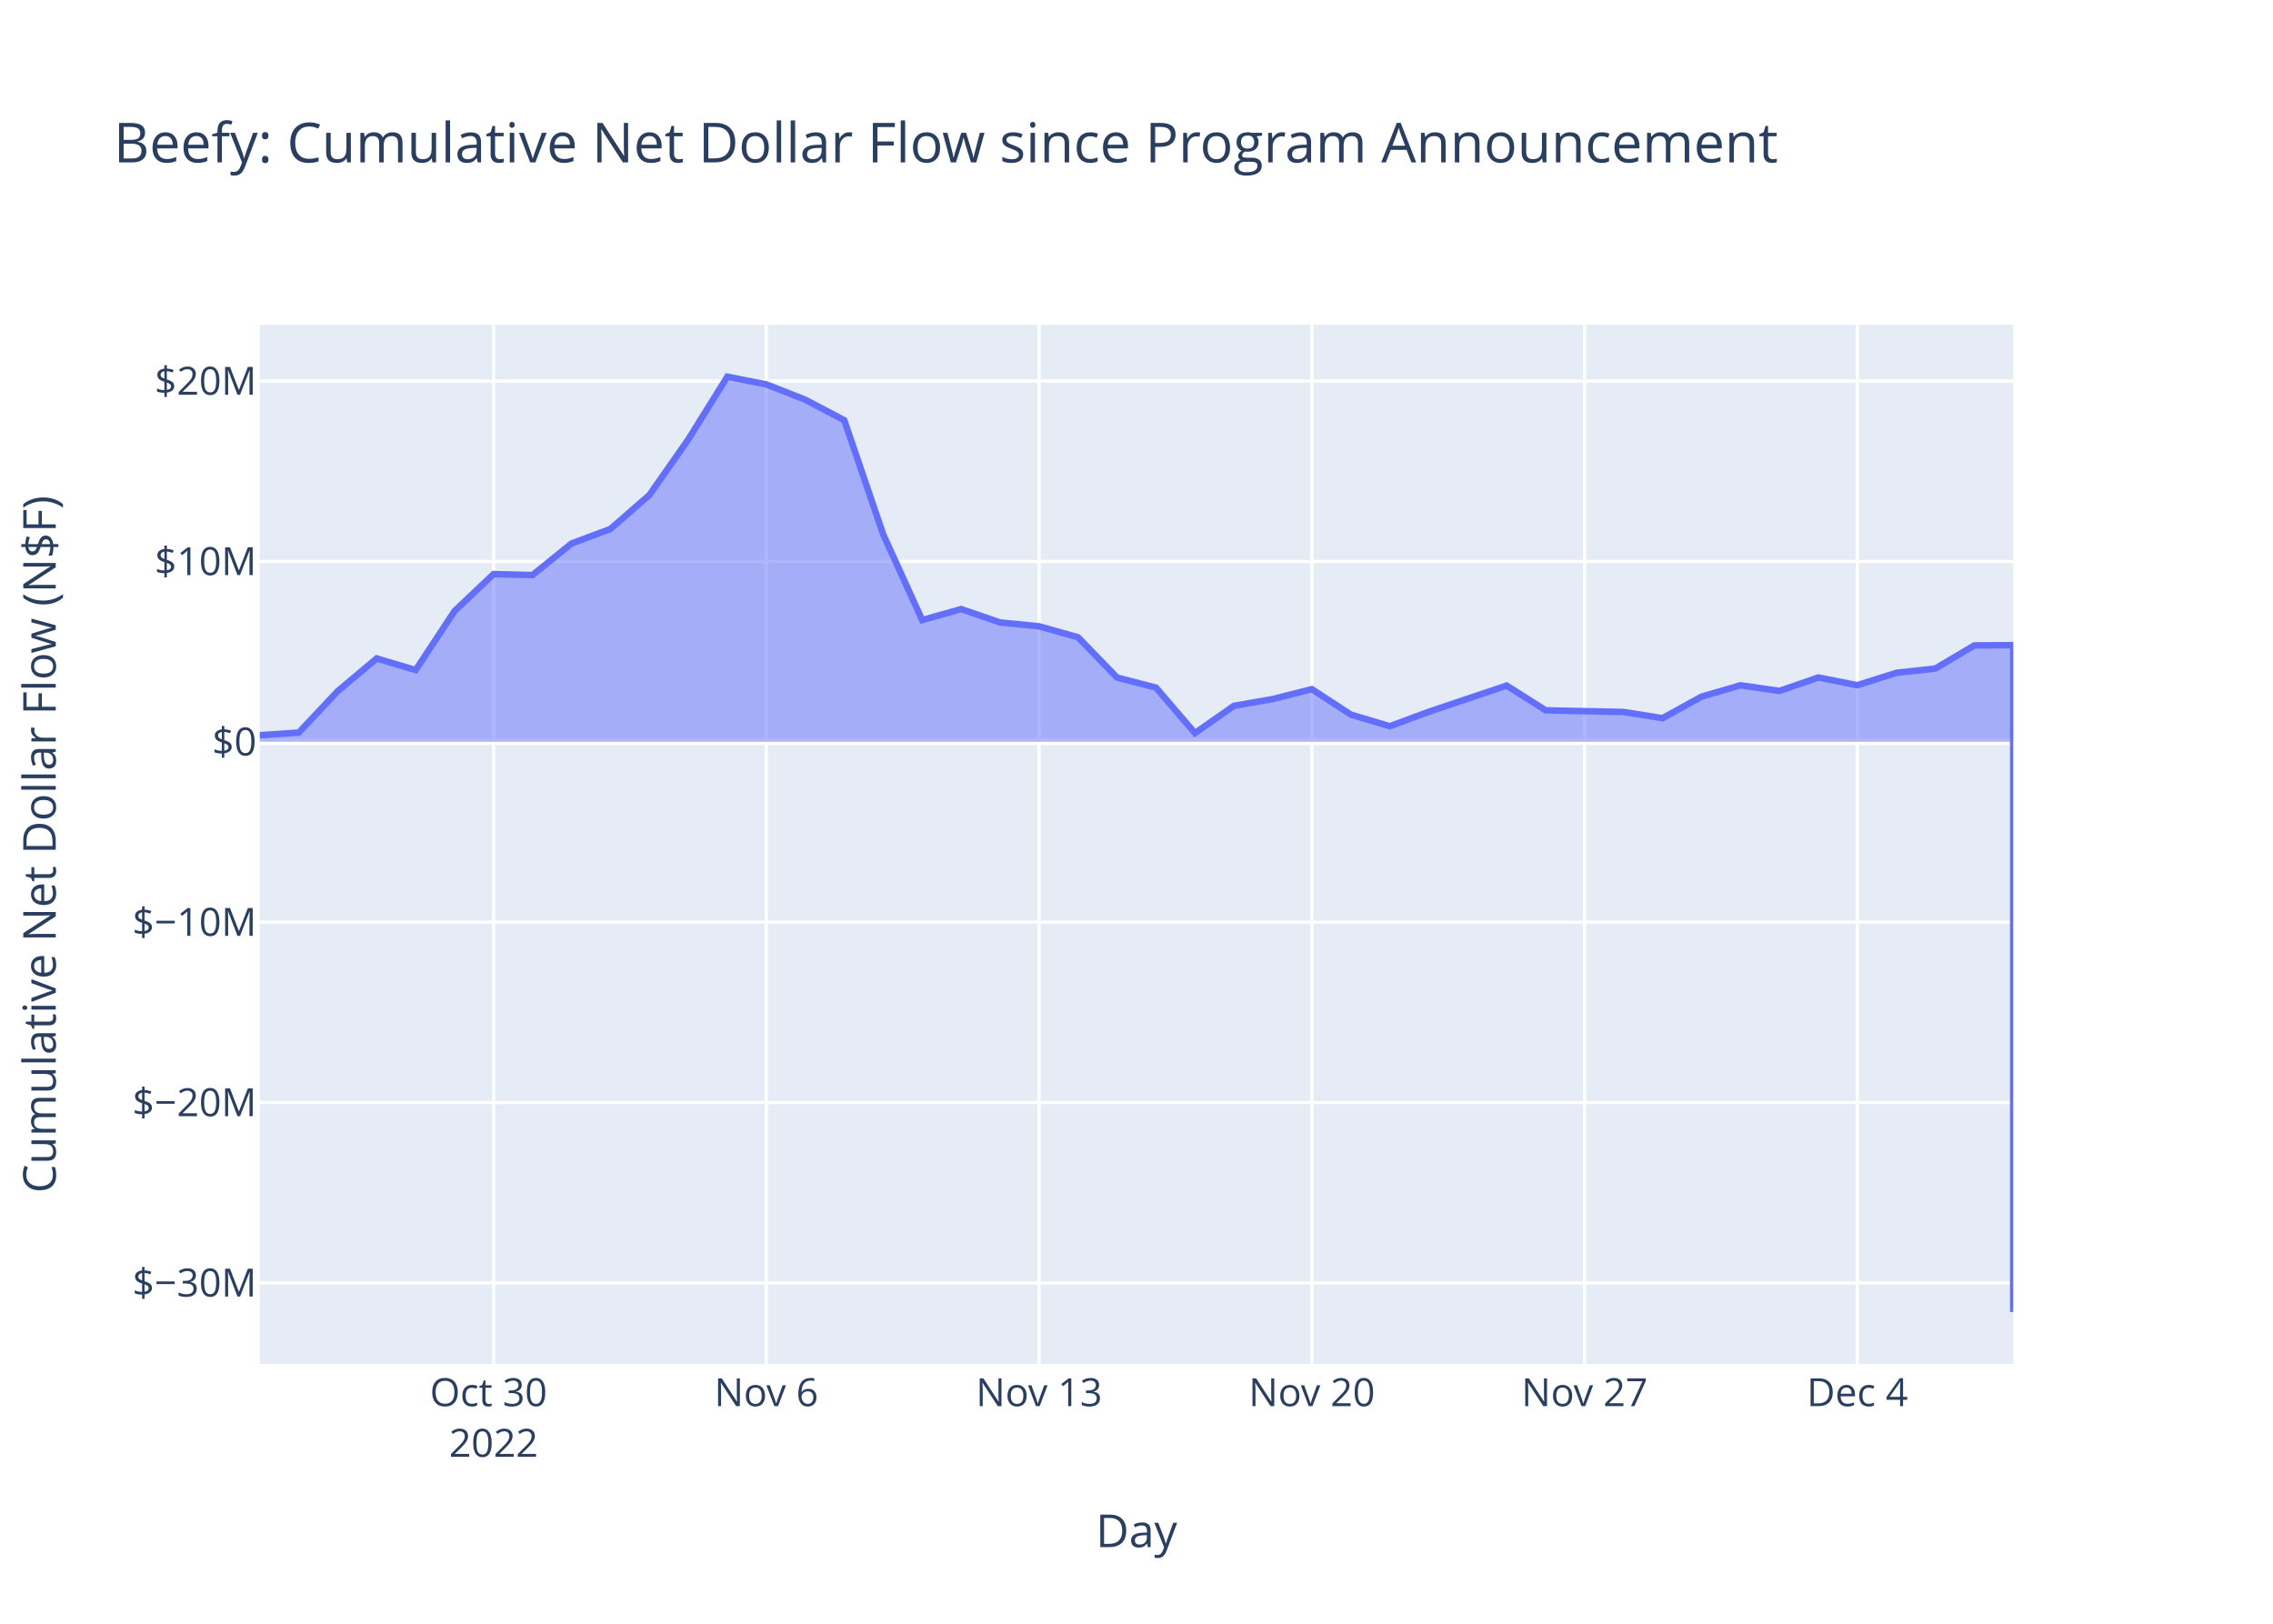
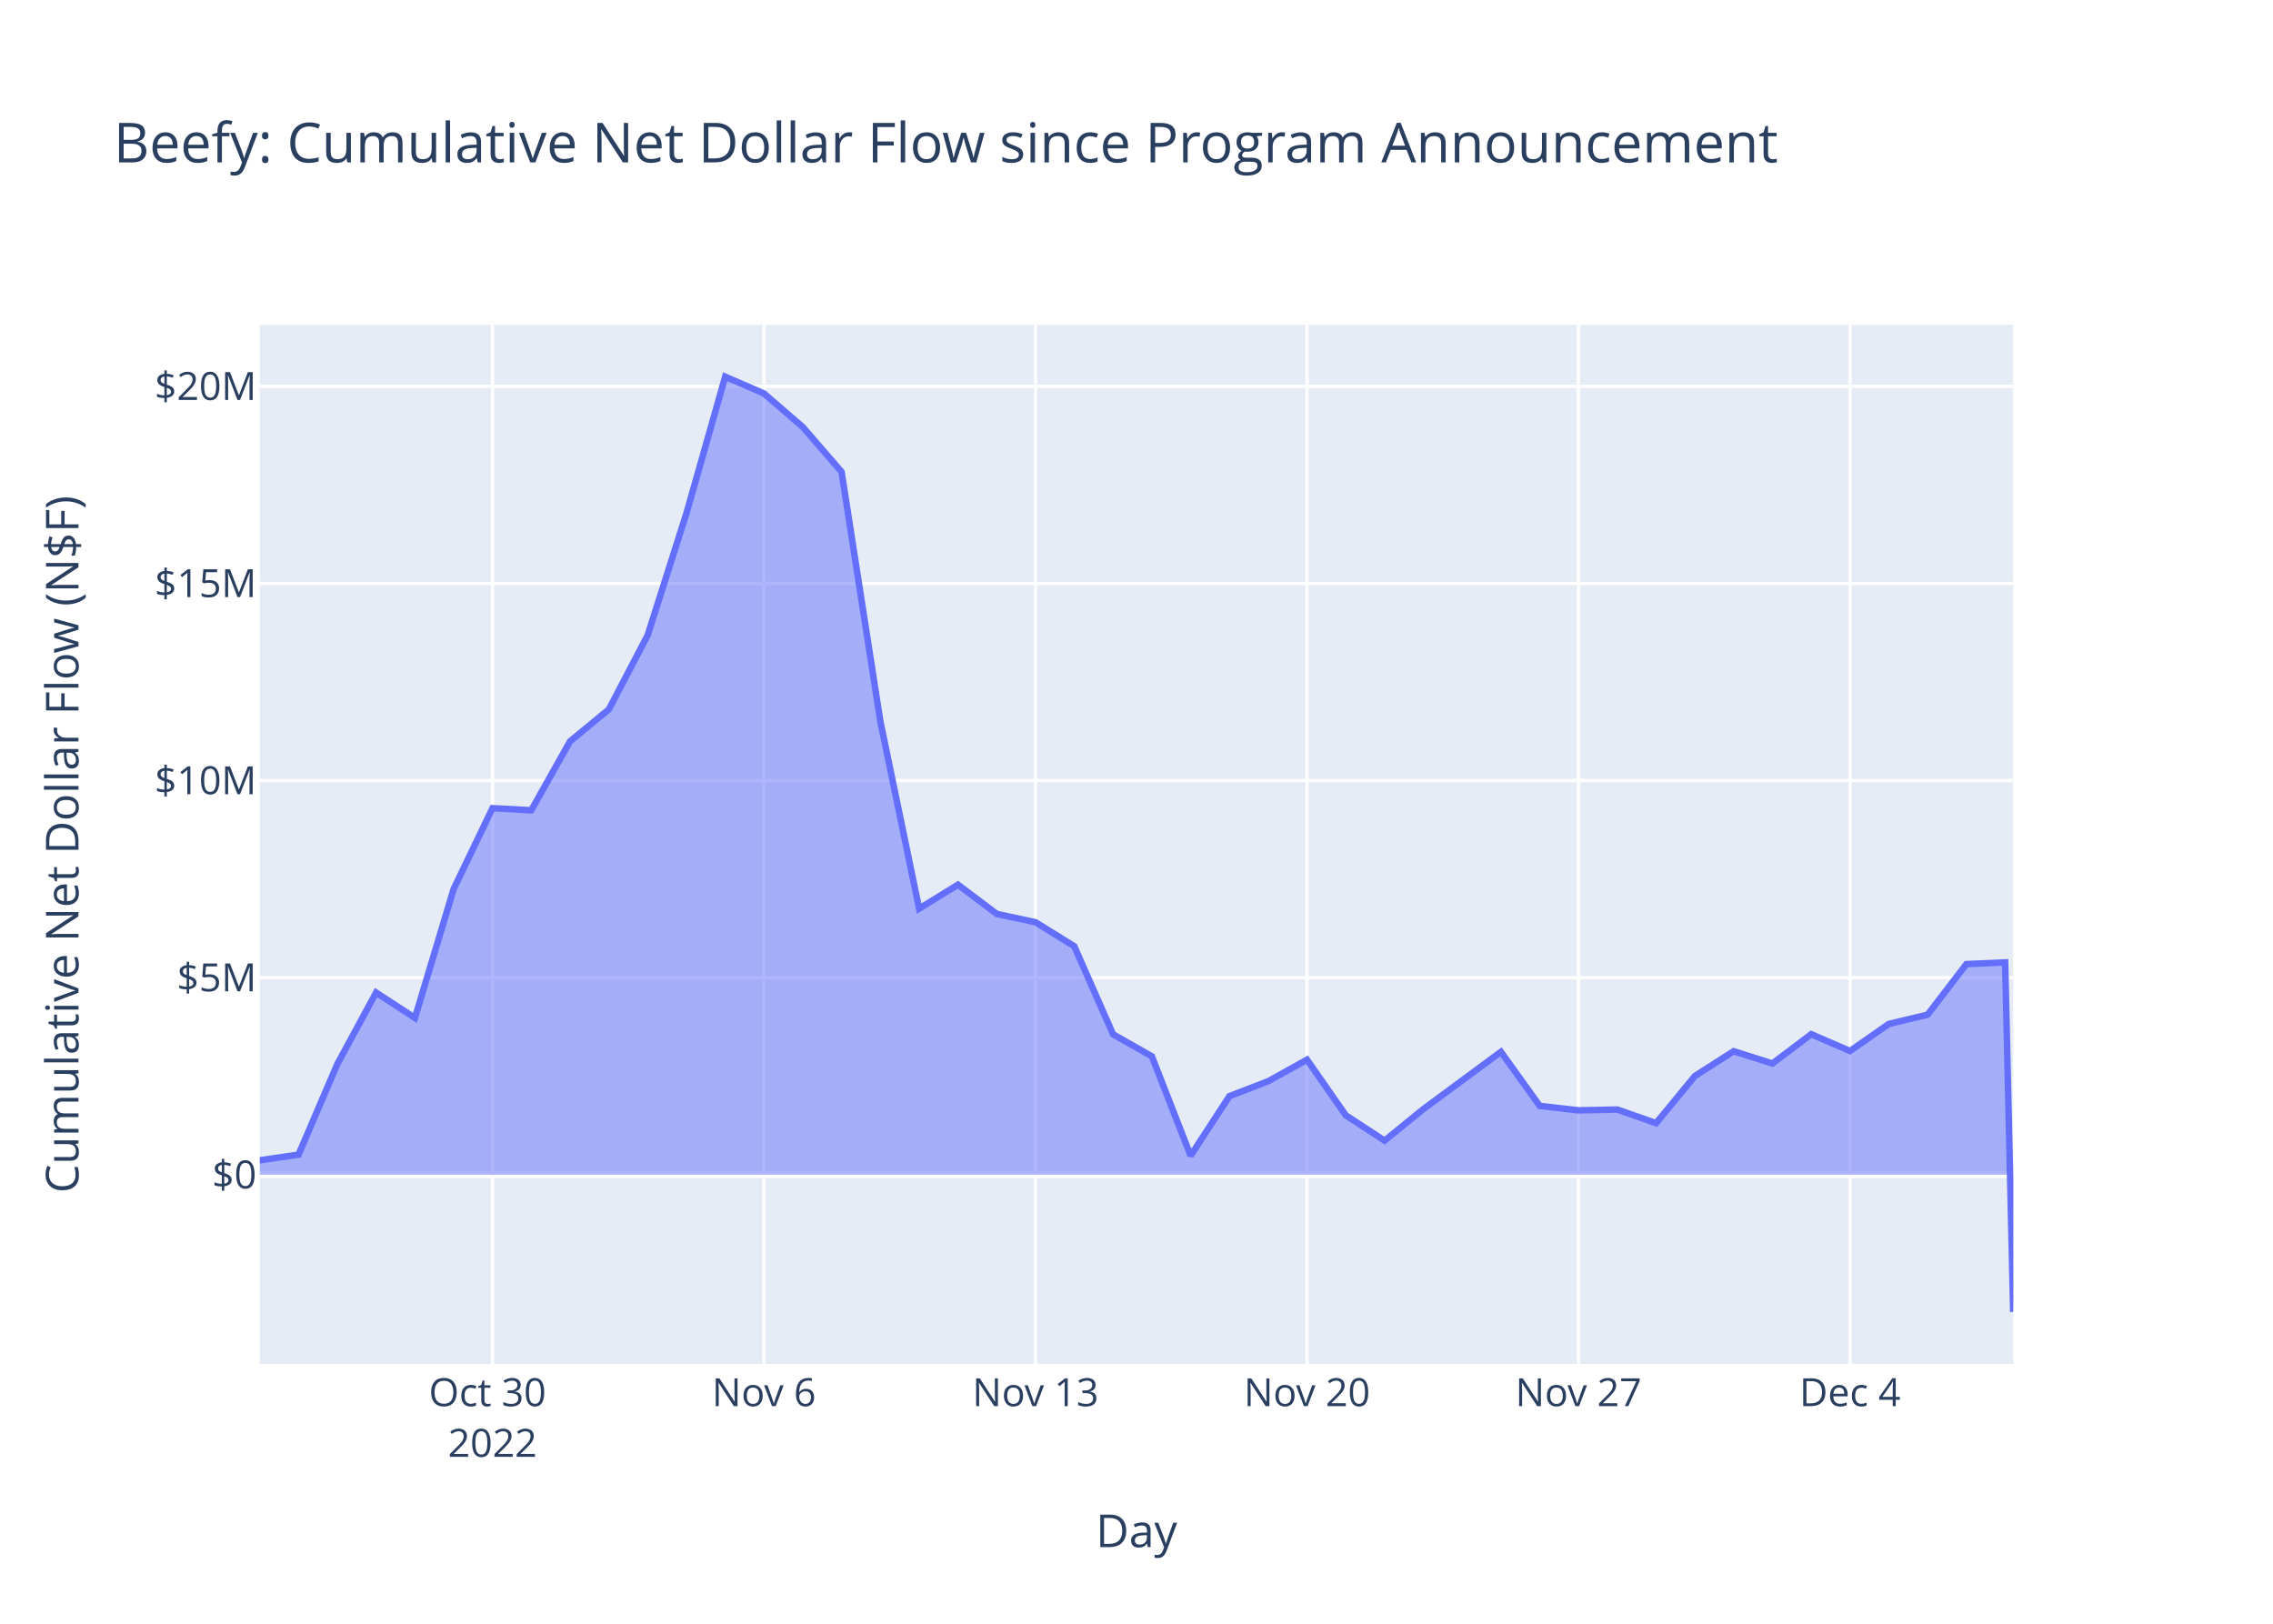
<svg xmlns="http://www.w3.org/2000/svg" class="main-svg" width="700" height="500" style="" viewBox="0 0 700 500">
  <rect x="0" y="0" width="700" height="500" style="fill: rgb(255, 255, 255); fill-opacity: 1;" />
-   <defs id="defs-8b1f4e">
+   <defs id="defs-f5ef74">
    <g class="clips">
-       <clipPath id="clip8b1f4exyplot" class="plotclip">
+       <clipPath id="clipf5ef74xyplot" class="plotclip">
        <rect width="540" height="320" />
      </clipPath>
-       <clipPath class="axesclip" id="clip8b1f4ex">
+       <clipPath class="axesclip" id="clipf5ef74x">
        <rect x="80" y="0" width="540" height="500" />
      </clipPath>
-       <clipPath class="axesclip" id="clip8b1f4ey">
+       <clipPath class="axesclip" id="clipf5ef74y">
        <rect x="0" y="100" width="700" height="320" />
      </clipPath>
-       <clipPath class="axesclip" id="clip8b1f4exy">
+       <clipPath class="axesclip" id="clipf5ef74xy">
        <rect x="80" y="100" width="540" height="320" />
      </clipPath>
    </g>
    <g class="gradients" />
    <g class="patterns" />
  </defs>
  <g class="bglayer">
    <rect class="bg" x="80" y="100" width="540" height="320" style="fill: rgb(229, 236, 246); fill-opacity: 1; stroke-width: 0;" />
  </g>
  <g class="layer-below">
    <g class="imagelayer" />
    <g class="shapelayer" />
  </g>
  <g class="cartesianlayer">
    <g class="subplot xy">
      <g class="layer-subplot">
        <g class="shapelayer" />
        <g class="imagelayer" />
      </g>
      <g class="minor-gridlayer">
        <g class="x" />
        <g class="y" />
      </g>
      <g class="gridlayer">
        <g class="x">
-           <path class="xgrid crisp" transform="translate(152,0)" d="M0,100v320" style="stroke: rgb(255, 255, 255); stroke-opacity: 1; stroke-width: 1px;" />
-           <path class="xgrid crisp" transform="translate(236,0)" d="M0,100v320" style="stroke: rgb(255, 255, 255); stroke-opacity: 1; stroke-width: 1px;" />
-           <path class="xgrid crisp" transform="translate(320,0)" d="M0,100v320" style="stroke: rgb(255, 255, 255); stroke-opacity: 1; stroke-width: 1px;" />
-           <path class="xgrid crisp" transform="translate(404,0)" d="M0,100v320" style="stroke: rgb(255, 255, 255); stroke-opacity: 1; stroke-width: 1px;" />
-           <path class="xgrid crisp" transform="translate(488,0)" d="M0,100v320" style="stroke: rgb(255, 255, 255); stroke-opacity: 1; stroke-width: 1px;" />
-           <path class="xgrid crisp" transform="translate(572,0)" d="M0,100v320" style="stroke: rgb(255, 255, 255); stroke-opacity: 1; stroke-width: 1px;" />
+           <path class="xgrid crisp" transform="translate(151.67,0)" d="M0,100v320" style="stroke: rgb(255, 255, 255); stroke-opacity: 1; stroke-width: 1px;" />
+           <path class="xgrid crisp" transform="translate(235.28,0)" d="M0,100v320" style="stroke: rgb(255, 255, 255); stroke-opacity: 1; stroke-width: 1px;" />
+           <path class="xgrid crisp" transform="translate(318.9,0)" d="M0,100v320" style="stroke: rgb(255, 255, 255); stroke-opacity: 1; stroke-width: 1px;" />
+           <path class="xgrid crisp" transform="translate(402.51,0)" d="M0,100v320" style="stroke: rgb(255, 255, 255); stroke-opacity: 1; stroke-width: 1px;" />
+           <path class="xgrid crisp" transform="translate(486.12,0)" d="M0,100v320" style="stroke: rgb(255, 255, 255); stroke-opacity: 1; stroke-width: 1px;" />
+           <path class="xgrid crisp" transform="translate(569.74,0)" d="M0,100v320" style="stroke: rgb(255, 255, 255); stroke-opacity: 1; stroke-width: 1px;" />
        </g>
        <g class="y">
-           <path class="ygrid crisp" transform="translate(0,395.04)" d="M80,0h540" style="stroke: rgb(255, 255, 255); stroke-opacity: 1; stroke-width: 1px;" />
-           <path class="ygrid crisp" transform="translate(0,339.51)" d="M80,0h540" style="stroke: rgb(255, 255, 255); stroke-opacity: 1; stroke-width: 1px;" />
-           <path class="ygrid crisp" transform="translate(0,283.97)" d="M80,0h540" style="stroke: rgb(255, 255, 255); stroke-opacity: 1; stroke-width: 1px;" />
-           <path class="ygrid crisp" transform="translate(0,172.89)" d="M80,0h540" style="stroke: rgb(255, 255, 255); stroke-opacity: 1; stroke-width: 1px;" />
-           <path class="ygrid crisp" transform="translate(0,117.35)" d="M80,0h540" style="stroke: rgb(255, 255, 255); stroke-opacity: 1; stroke-width: 1px;" />
+           <path class="ygrid crisp" transform="translate(0,301.05)" d="M80,0h540" style="stroke: rgb(255, 255, 255); stroke-opacity: 1; stroke-width: 1px;" />
+           <path class="ygrid crisp" transform="translate(0,240.36)" d="M80,0h540" style="stroke: rgb(255, 255, 255); stroke-opacity: 1; stroke-width: 1px;" />
+           <path class="ygrid crisp" transform="translate(0,179.66)" d="M80,0h540" style="stroke: rgb(255, 255, 255); stroke-opacity: 1; stroke-width: 1px;" />
+           <path class="ygrid crisp" transform="translate(0,118.96)" d="M80,0h540" style="stroke: rgb(255, 255, 255); stroke-opacity: 1; stroke-width: 1px;" />
        </g>
      </g>
      <g class="zerolinelayer">
-         <path class="yzl zl crisp" transform="translate(0,228.43)" d="M80,0h540" style="stroke: rgb(255, 255, 255); stroke-opacity: 1; stroke-width: 2px;" />
+         <path class="yzl zl crisp" transform="translate(0,361.75)" d="M80,0h540" style="stroke: rgb(255, 255, 255); stroke-opacity: 1; stroke-width: 2px;" />
      </g>
      <path class="xlines-below" />
      <path class="ylines-below" />
      <g class="overlines-below" />
      <g class="xaxislayer-below" />
      <g class="yaxislayer-below" />
      <g class="overaxes-below" />
-       <g class="plot" transform="translate(80,100)" clip-path="url(#clip8b1f4exyplot)">
+       <g class="plot" transform="translate(80,100)" clip-path="url(#clipf5ef74xyplot)">
        <g class="scatterlayer mlayer">
-           <g class="trace scatter trace459641" style="stroke-miterlimit: 2;">
+           <g class="trace scatter trace4c6363" style="stroke-miterlimit: 2;">
            <g class="fills">
              <g>
-                 <path class="js-fill" d="M540,128.43L0,128.43L0,126.39L12,125.59L24,112.83L36,102.76L48,106.33L60,88.15L72,76.78L84,77.08L96,67.37L108,62.87L120,52.42L132,35.26L144,16L156,18.37L168,23.09L180,29.4L192,64.57L204,90.94L216,87.56L228,91.68L240,92.86L252,96.24L264,108.64L276,111.74L288,125.74L300,117.35L312,115.25L324,112.21L336,120.05L348,123.62L360,119.18L384,111.11L396,118.73L420,119.24L432,121.15L444,114.52L456,111.03L468,112.75L480,108.62L492,110.99L504,107.18L516,105.87L528,98.75L540,98.66L540,304" style="fill: rgb(99, 110, 250); fill-opacity: 0.5; stroke-width: 0;" />
+                 <path class="js-fill" d="M540,261.75L0,261.75L0,257.3L11.94,255.54L23.89,227.64L35.83,205.64L47.78,213.45L59.72,173.72L71.67,148.86L83.61,149.51L95.56,128.28L107.5,118.44L119.45,95.62L131.39,58.09L143.34,16L155.28,21.17L167.23,31.5L179.17,45.29L191.12,122.16L203.06,179.8L215.01,172.42L226.95,181.42L238.9,183.99L250.84,191.39L262.79,218.5L274.73,225.28L286.67,255.87L298.62,237.54L310.56,232.94L322.51,226.31L334.45,243.43L346.4,251.24L358.34,241.53L382.23,223.9L394.18,240.54L406.12,241.91L418.07,241.66L430.01,245.85L441.96,231.34L453.9,223.71L465.85,227.48L477.79,218.46L489.74,223.64L501.68,215.3L513.63,212.45L525.57,196.88L537.51,196.35L540,304" style="fill: rgb(99, 110, 250); fill-opacity: 0.5; stroke-width: 0;" />
              </g>
            </g>
            <g class="errorbars" />
            <g class="lines">
-               <path class="js-line" d="M0,126.39L12,125.59L24,112.83L36,102.76L48,106.33L60,88.15L72,76.78L84,77.08L96,67.37L108,62.87L120,52.42L132,35.26L144,16L156,18.37L168,23.09L180,29.4L192,64.57L204,90.94L216,87.56L228,91.68L240,92.86L252,96.24L264,108.64L276,111.74L288,125.74L300,117.35L312,115.25L324,112.21L336,120.05L348,123.62L360,119.18L384,111.11L396,118.73L420,119.24L432,121.15L444,114.52L456,111.03L468,112.75L480,108.62L492,110.99L504,107.18L516,105.87L528,98.75L540,98.66L540,304" style="vector-effect: non-scaling-stroke; fill: none; stroke: rgb(99, 110, 250); stroke-opacity: 1; stroke-width: 2px; opacity: 1;" />
+               <path class="js-line" d="M0,257.3L11.94,255.54L23.89,227.64L35.83,205.64L47.78,213.45L59.72,173.72L71.67,148.86L83.61,149.51L95.56,128.28L107.5,118.44L119.45,95.62L131.39,58.09L143.34,16L155.28,21.17L167.23,31.5L179.17,45.29L191.12,122.16L203.06,179.8L215.01,172.42L226.95,181.42L238.9,183.99L250.84,191.39L262.79,218.5L274.73,225.28L286.67,255.87L298.62,237.54L310.56,232.94L322.51,226.31L334.45,243.43L346.4,251.24L358.34,241.53L382.23,223.9L394.18,240.54L406.12,241.91L418.07,241.66L430.01,245.85L441.96,231.34L453.9,223.71L465.85,227.48L477.79,218.46L489.74,223.64L501.68,215.3L513.63,212.45L525.57,196.88L537.51,196.35L540,304" style="vector-effect: non-scaling-stroke; fill: none; stroke: rgb(99, 110, 250); stroke-opacity: 1; stroke-width: 2px; opacity: 1;" />
            </g>
            <g class="points" />
            <g class="text" />
          </g>
        </g>
      </g>
      <g class="overplot" />
      <path class="xlines-above crisp" d="M0,0" style="fill: none;" />
      <path class="ylines-above crisp" d="M0,0" style="fill: none;" />
      <g class="overlines-above" />
      <g class="xaxislayer-above">
        <g class="xtick">
-           <text text-anchor="middle" x="0" y="433" transform="translate(152,0)" style="font-family: 'Open Sans', verdana, arial, sans-serif; font-size: 12px; fill: rgb(42, 63, 95); fill-opacity: 1; white-space: pre; opacity: 1;">
+           <text text-anchor="middle" x="0" y="433" transform="translate(151.67,0)" style="font-family: 'Open Sans', verdana, arial, sans-serif; font-size: 12px; fill: rgb(42, 63, 95); fill-opacity: 1; white-space: pre; opacity: 1;">
            <tspan class="line" dy="0em" x="0" y="433">Oct 30</tspan>
            <tspan class="line" dy="1.3em" x="0" y="433">2022</tspan>
          </text>
        </g>
        <g class="xtick">
-           <text text-anchor="middle" x="0" y="433" style="font-family: 'Open Sans', verdana, arial, sans-serif; font-size: 12px; fill: rgb(42, 63, 95); fill-opacity: 1; white-space: pre; opacity: 1;" transform="translate(236,0)">Nov 6</text>
+           <text text-anchor="middle" x="0" y="433" style="font-family: 'Open Sans', verdana, arial, sans-serif; font-size: 12px; fill: rgb(42, 63, 95); fill-opacity: 1; white-space: pre; opacity: 1;" transform="translate(235.28,0)">Nov 6</text>
        </g>
        <g class="xtick">
-           <text text-anchor="middle" x="0" y="433" style="font-family: 'Open Sans', verdana, arial, sans-serif; font-size: 12px; fill: rgb(42, 63, 95); fill-opacity: 1; white-space: pre; opacity: 1;" transform="translate(320,0)">Nov 13</text>
+           <text text-anchor="middle" x="0" y="433" style="font-family: 'Open Sans', verdana, arial, sans-serif; font-size: 12px; fill: rgb(42, 63, 95); fill-opacity: 1; white-space: pre; opacity: 1;" transform="translate(318.9,0)">Nov 13</text>
        </g>
        <g class="xtick">
-           <text text-anchor="middle" x="0" y="433" style="font-family: 'Open Sans', verdana, arial, sans-serif; font-size: 12px; fill: rgb(42, 63, 95); fill-opacity: 1; white-space: pre; opacity: 1;" transform="translate(404,0)">Nov 20</text>
+           <text text-anchor="middle" x="0" y="433" style="font-family: 'Open Sans', verdana, arial, sans-serif; font-size: 12px; fill: rgb(42, 63, 95); fill-opacity: 1; white-space: pre; opacity: 1;" transform="translate(402.51,0)">Nov 20</text>
        </g>
        <g class="xtick">
-           <text text-anchor="middle" x="0" y="433" style="font-family: 'Open Sans', verdana, arial, sans-serif; font-size: 12px; fill: rgb(42, 63, 95); fill-opacity: 1; white-space: pre; opacity: 1;" transform="translate(488,0)">Nov 27</text>
+           <text text-anchor="middle" x="0" y="433" style="font-family: 'Open Sans', verdana, arial, sans-serif; font-size: 12px; fill: rgb(42, 63, 95); fill-opacity: 1; white-space: pre; opacity: 1;" transform="translate(486.12,0)">Nov 27</text>
        </g>
        <g class="xtick">
-           <text text-anchor="middle" x="0" y="433" style="font-family: 'Open Sans', verdana, arial, sans-serif; font-size: 12px; fill: rgb(42, 63, 95); fill-opacity: 1; white-space: pre; opacity: 1;" transform="translate(572,0)">Dec 4</text>
+           <text text-anchor="middle" x="0" y="433" style="font-family: 'Open Sans', verdana, arial, sans-serif; font-size: 12px; fill: rgb(42, 63, 95); fill-opacity: 1; white-space: pre; opacity: 1;" transform="translate(569.74,0)">Dec 4</text>
        </g>
      </g>
      <g class="yaxislayer-above">
        <g class="ytick">
-           <text text-anchor="end" x="79" y="4.2" transform="translate(0,395.04)" style="font-family: 'Open Sans', verdana, arial, sans-serif; font-size: 12px; fill: rgb(42, 63, 95); fill-opacity: 1; white-space: pre; opacity: 1;">$−30M</text>
+           <text text-anchor="end" x="79" y="4.2" transform="translate(0,361.75)" style="font-family: 'Open Sans', verdana, arial, sans-serif; font-size: 12px; fill: rgb(42, 63, 95); fill-opacity: 1; white-space: pre; opacity: 1;">$0</text>
        </g>
        <g class="ytick">
-           <text text-anchor="end" x="79" y="4.2" style="font-family: 'Open Sans', verdana, arial, sans-serif; font-size: 12px; fill: rgb(42, 63, 95); fill-opacity: 1; white-space: pre; opacity: 1;" transform="translate(0,339.51)">$−20M</text>
+           <text text-anchor="end" x="79" y="4.2" style="font-family: 'Open Sans', verdana, arial, sans-serif; font-size: 12px; fill: rgb(42, 63, 95); fill-opacity: 1; white-space: pre; opacity: 1;" transform="translate(0,301.05)">$5M</text>
        </g>
        <g class="ytick">
-           <text text-anchor="end" x="79" y="4.2" style="font-family: 'Open Sans', verdana, arial, sans-serif; font-size: 12px; fill: rgb(42, 63, 95); fill-opacity: 1; white-space: pre; opacity: 1;" transform="translate(0,283.97)">$−10M</text>
+           <text text-anchor="end" x="79" y="4.2" style="font-family: 'Open Sans', verdana, arial, sans-serif; font-size: 12px; fill: rgb(42, 63, 95); fill-opacity: 1; white-space: pre; opacity: 1;" transform="translate(0,240.36)">$10M</text>
        </g>
        <g class="ytick">
-           <text text-anchor="end" x="79" y="4.2" style="font-family: 'Open Sans', verdana, arial, sans-serif; font-size: 12px; fill: rgb(42, 63, 95); fill-opacity: 1; white-space: pre; opacity: 1;" transform="translate(0,228.43)">$0</text>
+           <text text-anchor="end" x="79" y="4.2" style="font-family: 'Open Sans', verdana, arial, sans-serif; font-size: 12px; fill: rgb(42, 63, 95); fill-opacity: 1; white-space: pre; opacity: 1;" transform="translate(0,179.66)">$15M</text>
        </g>
        <g class="ytick">
-           <text text-anchor="end" x="79" y="4.2" style="font-family: 'Open Sans', verdana, arial, sans-serif; font-size: 12px; fill: rgb(42, 63, 95); fill-opacity: 1; white-space: pre; opacity: 1;" transform="translate(0,172.89)">$10M</text>
-         </g>
-         <g class="ytick">
-           <text text-anchor="end" x="79" y="4.2" style="font-family: 'Open Sans', verdana, arial, sans-serif; font-size: 12px; fill: rgb(42, 63, 95); fill-opacity: 1; white-space: pre; opacity: 1;" transform="translate(0,117.35)">$20M</text>
+           <text text-anchor="end" x="79" y="4.2" style="font-family: 'Open Sans', verdana, arial, sans-serif; font-size: 12px; fill: rgb(42, 63, 95); fill-opacity: 1; white-space: pre; opacity: 1;" transform="translate(0,118.96)">$20M</text>
        </g>
      </g>
      <g class="overaxes-above" />
    </g>
  </g>
  <g class="polarlayer" />
  <g class="smithlayer" />
  <g class="ternarylayer" />
  <g class="geolayer" />
  <g class="funnelarealayer" />
  <g class="pielayer" />
  <g class="iciclelayer" />
  <g class="treemaplayer" />
  <g class="sunburstlayer" />
  <g class="glimages" />
-   <defs id="topdefs-8b1f4e">
+   <defs id="topdefs-f5ef74">
    <g class="clips" />
  </defs>
  <g class="layer-above">
    <g class="imagelayer" />
    <g class="shapelayer" />
  </g>
  <g class="infolayer">
    <g class="g-gtitle">
      <text class="gtitle" x="35" y="50" text-anchor="start" dy="0em" style="font-family: 'Open Sans', verdana, arial, sans-serif; font-size: 17px; fill: rgb(42, 63, 95); opacity: 1; font-weight: normal; white-space: pre;">Beefy: Cumulative Net Dollar Flow since Program Announcement</text>
    </g>
    <g class="g-xtitle">
      <text class="xtitle" x="350" y="476.409" text-anchor="middle" style="font-family: 'Open Sans', verdana, arial, sans-serif; font-size: 14px; fill: rgb(42, 63, 95); opacity: 1; font-weight: normal; white-space: pre;">Day</text>
    </g>
    <g class="g-ytitle">
-       <text class="ytitle" transform="rotate(-90,17.16875,260)" x="17.169" y="260" text-anchor="middle" style="font-family: 'Open Sans', verdana, arial, sans-serif; font-size: 14px; fill: rgb(42, 63, 95); opacity: 1; font-weight: normal; white-space: pre;">Cumulative Net Dollar Flow (N$F)</text>
+       <text class="ytitle" transform="rotate(-90,24.16875,260)" x="24.169" y="260" text-anchor="middle" style="font-family: 'Open Sans', verdana, arial, sans-serif; font-size: 14px; fill: rgb(42, 63, 95); opacity: 1; font-weight: normal; white-space: pre;">Cumulative Net Dollar Flow (N$F)</text>
    </g>
  </g>
</svg>
